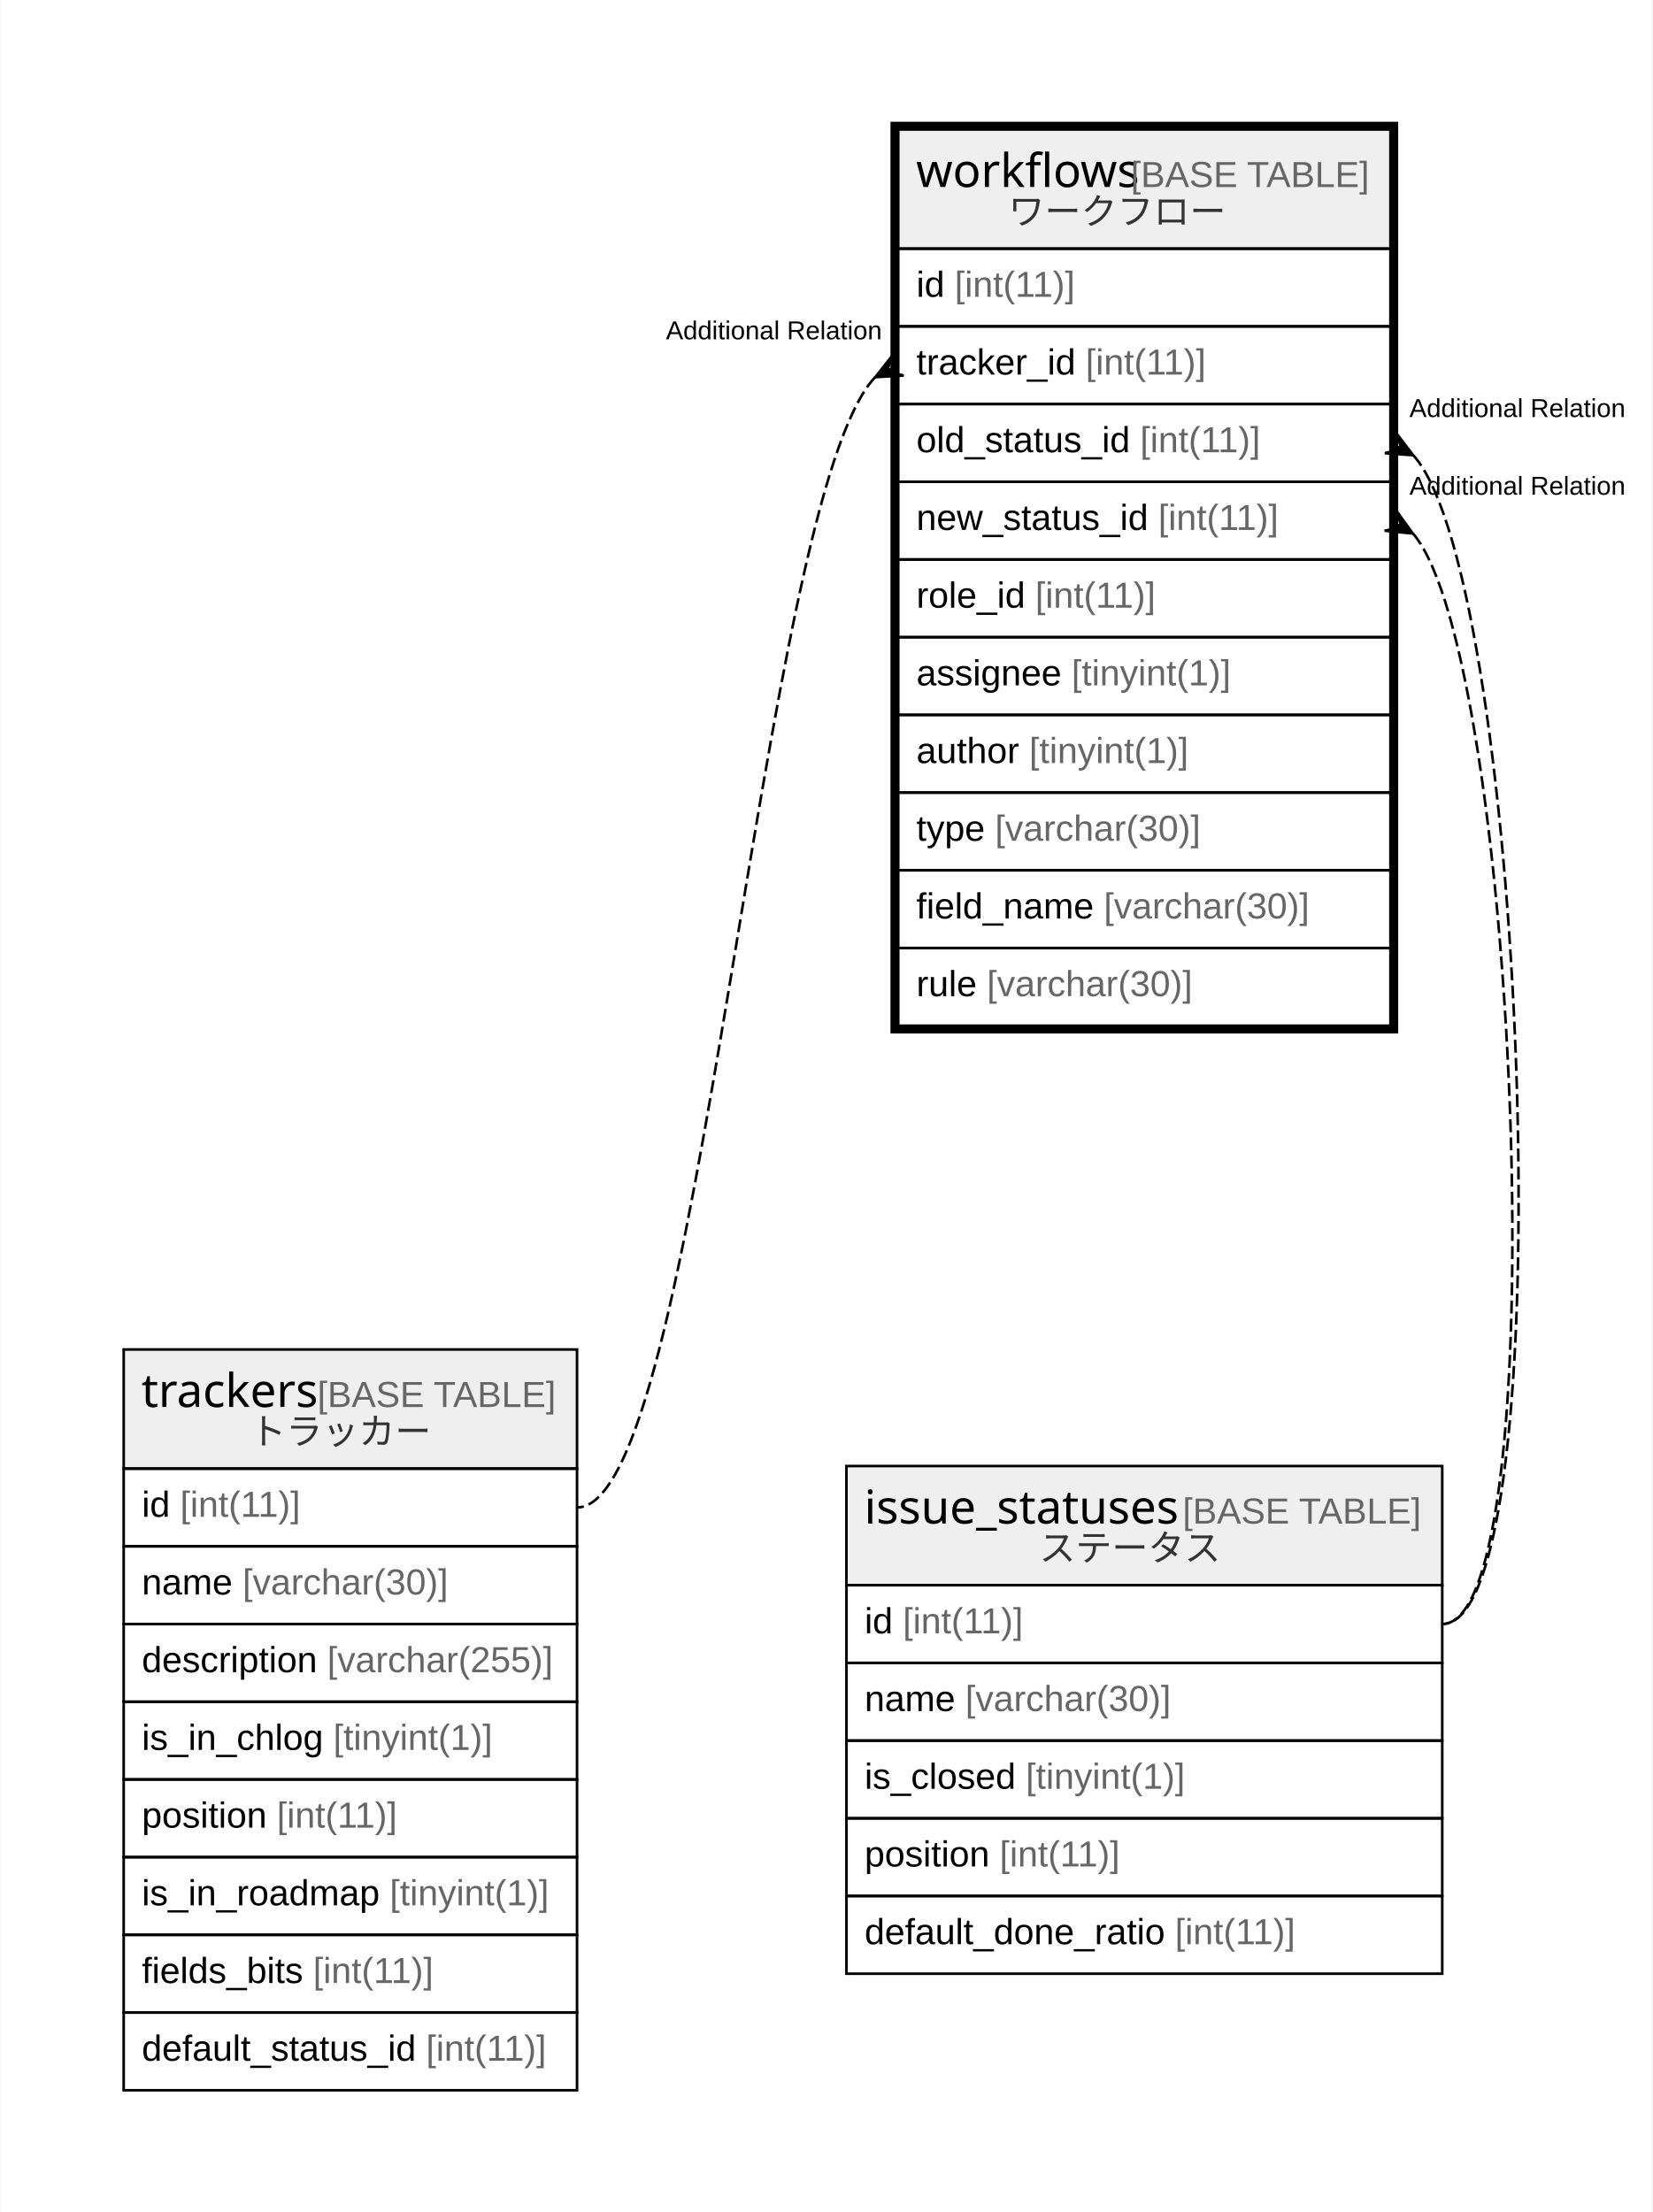
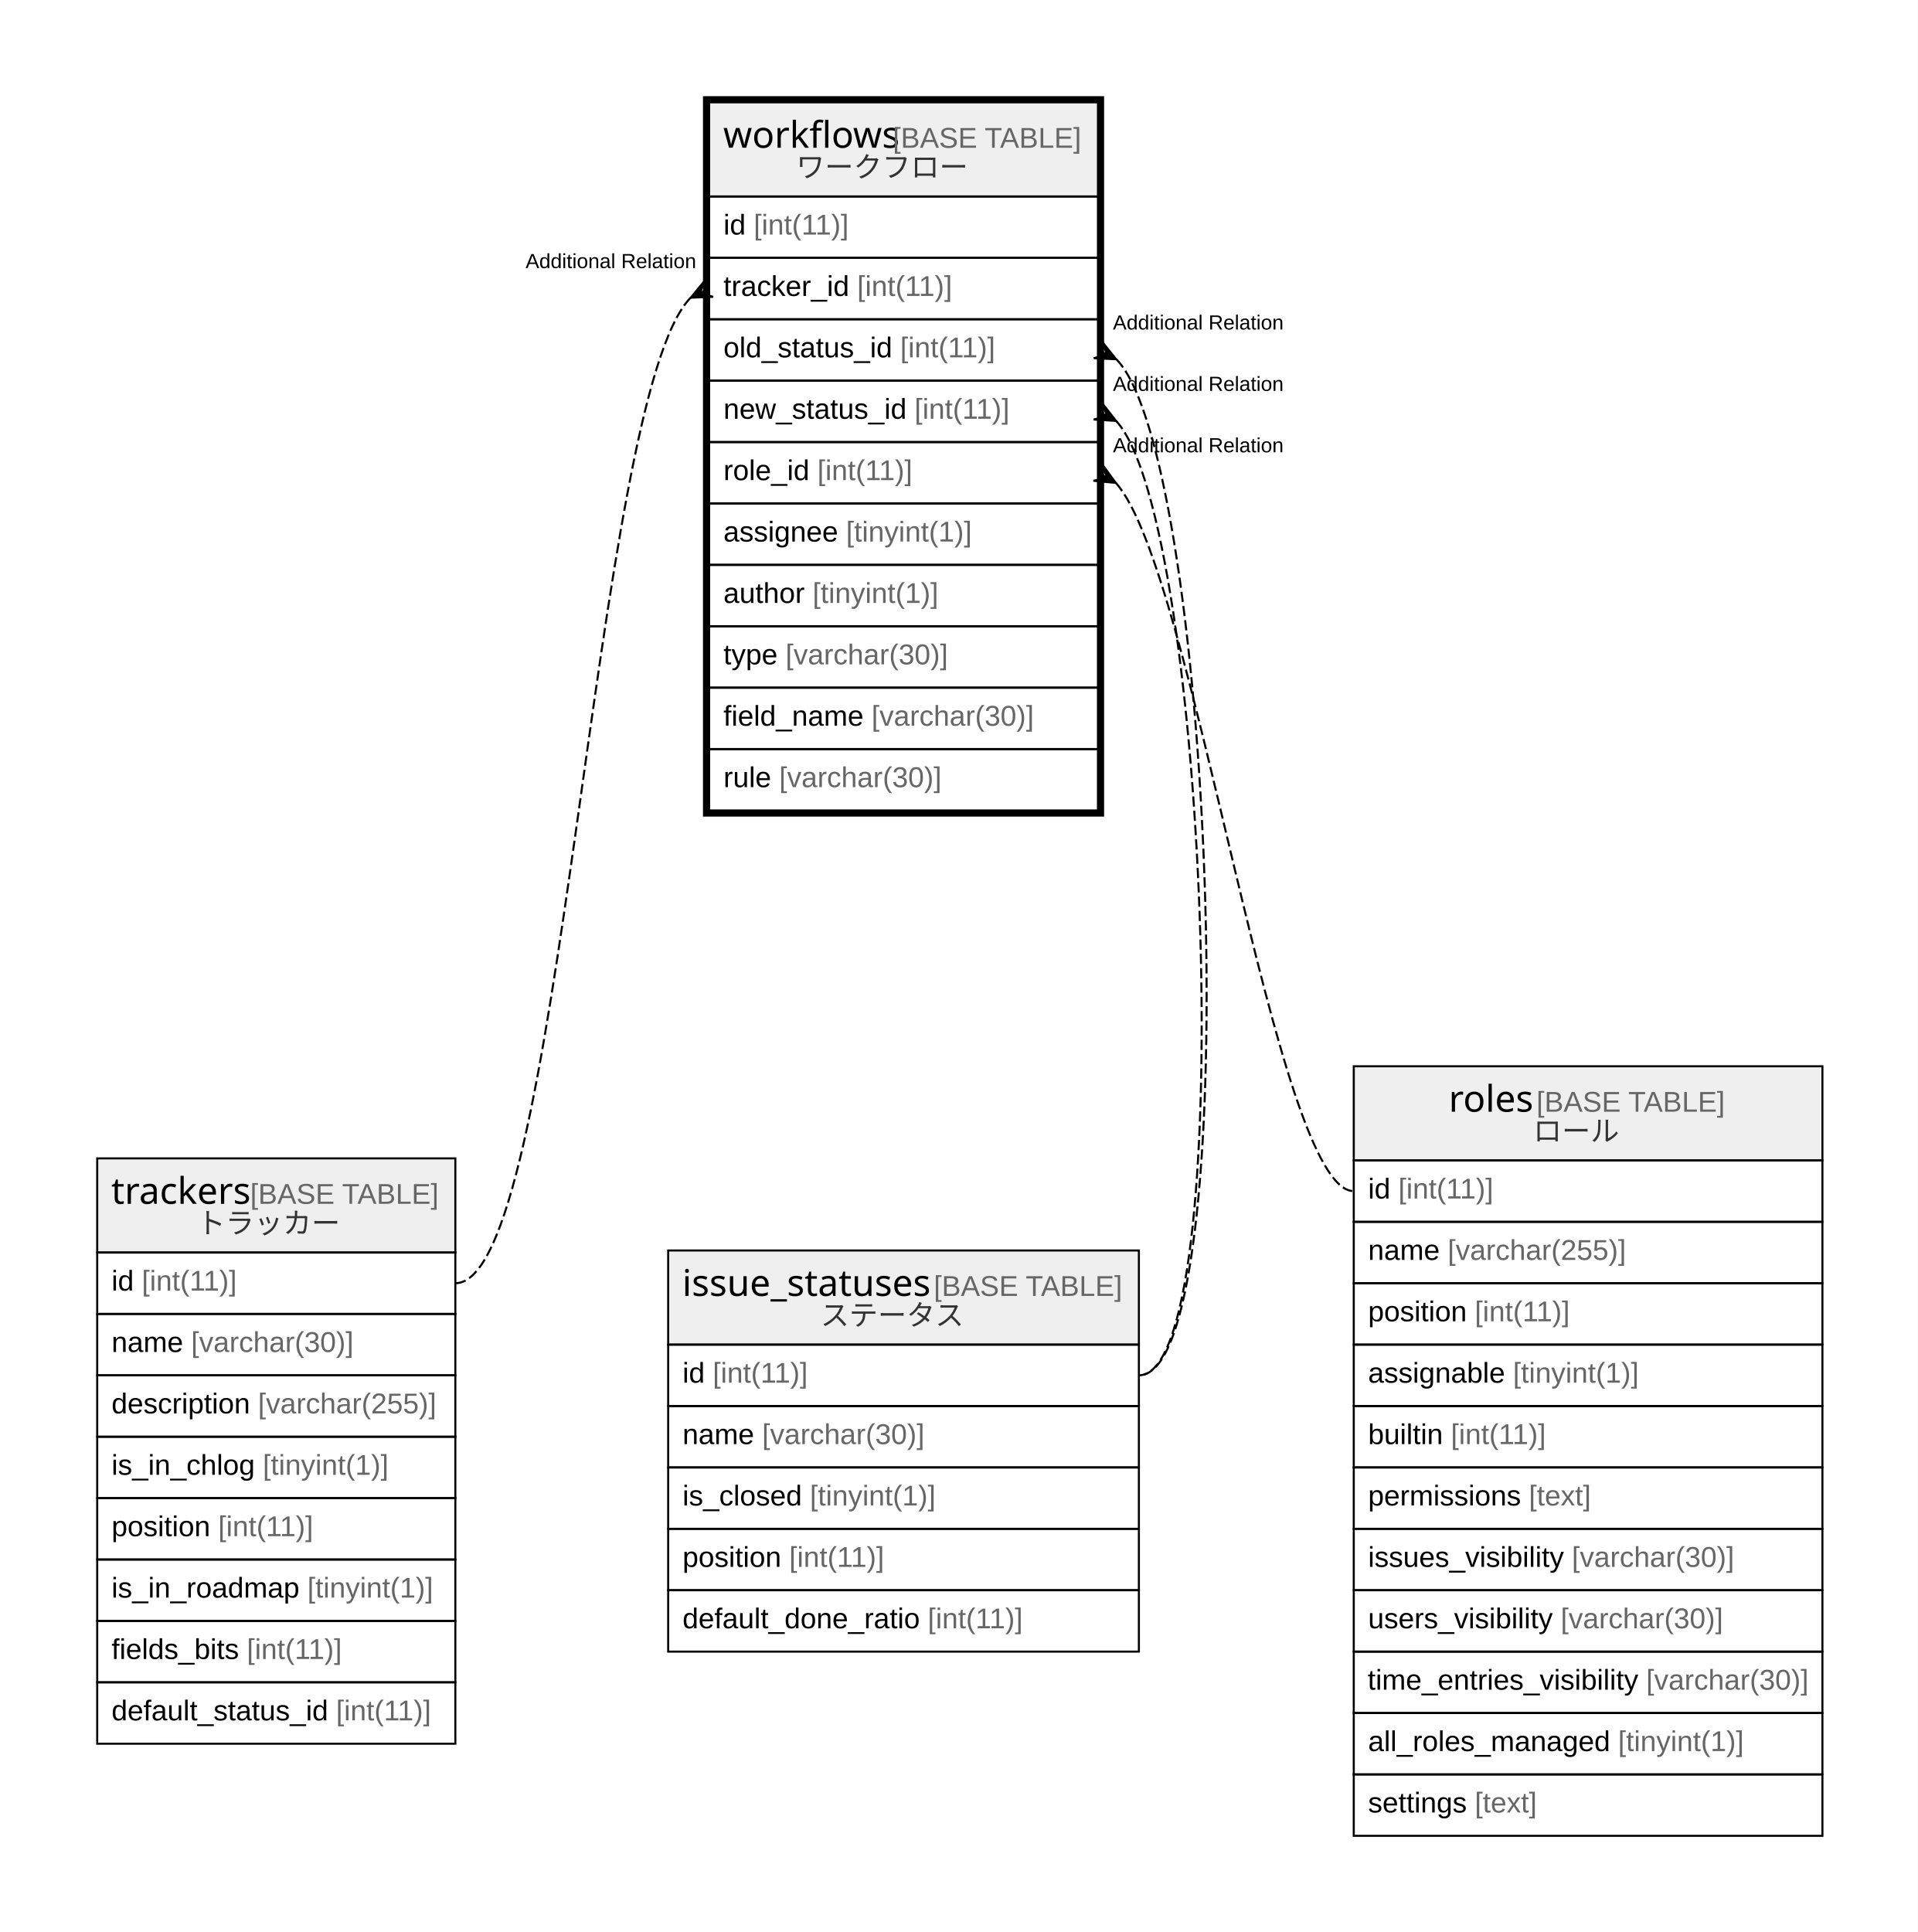
- <svg xmlns="http://www.w3.org/2000/svg" width="638pt" height="854pt" viewBox="0.00 0.00 637.50 854.00">
-   <g id="graph0" class="graph" transform="scale(1 1) rotate(0) translate(4 850)">
-     <polygon fill="#ffffff" stroke="transparent" points="-4,4 -4,-850 633.5,-850 633.5,4 -4,4" />
+ <svg xmlns="http://www.w3.org/2000/svg" width="937pt" height="944pt" viewBox="0.00 0.00 937.00 944.00">
+   <g id="graph0" class="graph" transform="scale(1 1) rotate(0) translate(4 940)">
+     <polygon fill="#ffffff" stroke="transparent" points="-4,4 -4,-940 933,-940 933,4 -4,4" />
    <g id="node1" class="node">
-       <polygon fill="#efefef" stroke="transparent" points="342.5,-754 342.5,-800 532.5,-800 532.5,-754 342.5,-754" />
-       <polygon fill="none" stroke="#000000" points="342.5,-754 342.5,-800 532.5,-800 532.5,-754 342.5,-754" />
-       <text text-anchor="start" x="349.378" y="-777.8" font-family="Arial Bold" font-size="18.00" fill="#000000">workflows</text>
-       <text text-anchor="start" x="428.368" y="-777.8" font-family="Arial" font-size="14.00" fill="#000000"> </text>
-       <text text-anchor="start" x="432.258" y="-777.8" font-family="Arial" font-size="14.00" fill="#666666">[BASE TABLE]</text>
-       <text text-anchor="start" x="385.017" y="-763.4" font-family="Arial" font-size="14.00" fill="#333333">ワークフロー</text>
+       <polygon fill="#efefef" stroke="transparent" points="342.5,-844 342.5,-890 532.5,-890 532.5,-844 342.5,-844" />
+       <polygon fill="none" stroke="#000000" points="342.5,-844 342.5,-890 532.5,-890 532.5,-844 342.5,-844" />
+       <text text-anchor="start" x="349.378" y="-867.8" font-family="Arial Bold" font-size="18.00" fill="#000000">workflows</text>
+       <text text-anchor="start" x="428.368" y="-867.8" font-family="Arial" font-size="14.00" fill="#000000"> </text>
+       <text text-anchor="start" x="432.258" y="-867.8" font-family="Arial" font-size="14.00" fill="#666666">[BASE TABLE]</text>
+       <text text-anchor="start" x="385.017" y="-853.4" font-family="Arial" font-size="14.00" fill="#333333">ワークフロー</text>
+       <polygon fill="none" stroke="#000000" points="342.5,-814 342.5,-844 532.5,-844 532.5,-814 342.5,-814" />
+       <text text-anchor="start" x="349.5" y="-825.4" font-family="Arial" font-size="14.00" fill="#000000">id </text>
+       <text text-anchor="start" x="364.28" y="-825.4" font-family="Arial" font-size="14.00" fill="#666666">[int(11)]</text>
+       <polygon fill="none" stroke="#000000" points="342.5,-784 342.5,-814 532.5,-814 532.5,-784 342.5,-784" />
+       <text text-anchor="start" x="349.5" y="-795.4" font-family="Arial" font-size="14.00" fill="#000000">tracker_id </text>
+       <text text-anchor="start" x="414.839" y="-795.4" font-family="Arial" font-size="14.00" fill="#666666">[int(11)]</text>
+       <polygon fill="none" stroke="#000000" points="342.5,-754 342.5,-784 532.5,-784 532.5,-754 342.5,-754" />
+       <text text-anchor="start" x="349.5" y="-765.4" font-family="Arial" font-size="14.00" fill="#000000">old_status_id </text>
+       <text text-anchor="start" x="435.863" y="-765.4" font-family="Arial" font-size="14.00" fill="#666666">[int(11)]</text>
      <polygon fill="none" stroke="#000000" points="342.5,-724 342.5,-754 532.5,-754 532.5,-724 342.5,-724" />
-       <text text-anchor="start" x="349.5" y="-735.4" font-family="Arial" font-size="14.00" fill="#000000">id </text>
-       <text text-anchor="start" x="364.28" y="-735.4" font-family="Arial" font-size="14.00" fill="#666666">[int(11)]</text>
+       <text text-anchor="start" x="349.5" y="-735.4" font-family="Arial" font-size="14.00" fill="#000000">new_status_id </text>
+       <text text-anchor="start" x="442.863" y="-735.4" font-family="Arial" font-size="14.00" fill="#666666">[int(11)]</text>
      <polygon fill="none" stroke="#000000" points="342.5,-694 342.5,-724 532.5,-724 532.5,-694 342.5,-694" />
-       <text text-anchor="start" x="349.5" y="-705.4" font-family="Arial" font-size="14.00" fill="#000000">tracker_id </text>
-       <text text-anchor="start" x="414.839" y="-705.4" font-family="Arial" font-size="14.00" fill="#666666">[int(11)]</text>
+       <text text-anchor="start" x="349.5" y="-705.4" font-family="Arial" font-size="14.00" fill="#000000">role_id </text>
+       <text text-anchor="start" x="395.395" y="-705.4" font-family="Arial" font-size="14.00" fill="#666666">[int(11)]</text>
      <polygon fill="none" stroke="#000000" points="342.5,-664 342.5,-694 532.5,-694 532.5,-664 342.5,-664" />
-       <text text-anchor="start" x="349.5" y="-675.4" font-family="Arial" font-size="14.00" fill="#000000">old_status_id </text>
-       <text text-anchor="start" x="435.863" y="-675.4" font-family="Arial" font-size="14.00" fill="#666666">[int(11)]</text>
+       <text text-anchor="start" x="349.5" y="-675.4" font-family="Arial" font-size="14.00" fill="#000000">assignee </text>
+       <text text-anchor="start" x="409.41" y="-675.4" font-family="Arial" font-size="14.00" fill="#666666">[tinyint(1)]</text>
      <polygon fill="none" stroke="#000000" points="342.5,-634 342.5,-664 532.5,-664 532.5,-634 342.5,-634" />
-       <text text-anchor="start" x="349.5" y="-645.4" font-family="Arial" font-size="14.00" fill="#000000">new_status_id </text>
-       <text text-anchor="start" x="442.863" y="-645.4" font-family="Arial" font-size="14.00" fill="#666666">[int(11)]</text>
+       <text text-anchor="start" x="349.5" y="-645.4" font-family="Arial" font-size="14.00" fill="#000000">author </text>
+       <text text-anchor="start" x="393.072" y="-645.4" font-family="Arial" font-size="14.00" fill="#666666">[tinyint(1)]</text>
      <polygon fill="none" stroke="#000000" points="342.5,-604 342.5,-634 532.5,-634 532.5,-604 342.5,-604" />
-       <text text-anchor="start" x="349.5" y="-615.4" font-family="Arial" font-size="14.00" fill="#000000">role_id </text>
-       <text text-anchor="start" x="395.395" y="-615.4" font-family="Arial" font-size="14.00" fill="#666666">[int(11)]</text>
+       <text text-anchor="start" x="349.5" y="-615.4" font-family="Arial" font-size="14.00" fill="#000000">type </text>
+       <text text-anchor="start" x="379.846" y="-615.4" font-family="Arial" font-size="14.00" fill="#666666">[varchar(30)]</text>
      <polygon fill="none" stroke="#000000" points="342.5,-574 342.5,-604 532.5,-604 532.5,-574 342.5,-574" />
-       <text text-anchor="start" x="349.5" y="-585.4" font-family="Arial" font-size="14.00" fill="#000000">assignee </text>
-       <text text-anchor="start" x="409.41" y="-585.4" font-family="Arial" font-size="14.00" fill="#666666">[tinyint(1)]</text>
+       <text text-anchor="start" x="349.5" y="-585.4" font-family="Arial" font-size="14.00" fill="#000000">field_name </text>
+       <text text-anchor="start" x="421.851" y="-585.4" font-family="Arial" font-size="14.00" fill="#666666">[varchar(30)]</text>
      <polygon fill="none" stroke="#000000" points="342.5,-544 342.5,-574 532.5,-574 532.5,-544 342.5,-544" />
-       <text text-anchor="start" x="349.5" y="-555.4" font-family="Arial" font-size="14.00" fill="#000000">author </text>
-       <text text-anchor="start" x="393.072" y="-555.4" font-family="Arial" font-size="14.00" fill="#666666">[tinyint(1)]</text>
-       <polygon fill="none" stroke="#000000" points="342.5,-514 342.5,-544 532.5,-544 532.5,-514 342.5,-514" />
-       <text text-anchor="start" x="349.5" y="-525.4" font-family="Arial" font-size="14.00" fill="#000000">type </text>
-       <text text-anchor="start" x="379.846" y="-525.4" font-family="Arial" font-size="14.00" fill="#666666">[varchar(30)]</text>
-       <polygon fill="none" stroke="#000000" points="342.5,-484 342.5,-514 532.5,-514 532.5,-484 342.5,-484" />
-       <text text-anchor="start" x="349.5" y="-495.4" font-family="Arial" font-size="14.00" fill="#000000">field_name </text>
-       <text text-anchor="start" x="421.851" y="-495.4" font-family="Arial" font-size="14.00" fill="#666666">[varchar(30)]</text>
-       <polygon fill="none" stroke="#000000" points="342.5,-454 342.5,-484 532.5,-484 532.5,-454 342.5,-454" />
-       <text text-anchor="start" x="349.5" y="-465.4" font-family="Arial" font-size="14.00" fill="#000000">rule </text>
-       <text text-anchor="start" x="376.723" y="-465.4" font-family="Arial" font-size="14.00" fill="#666666">[varchar(30)]</text>
-       <polygon fill="none" stroke="#000000" stroke-width="3" points="341,-452.5 341,-801.5 534,-801.5 534,-452.5 341,-452.5" />
+       <text text-anchor="start" x="349.5" y="-555.4" font-family="Arial" font-size="14.00" fill="#000000">rule </text>
+       <text text-anchor="start" x="376.723" y="-555.4" font-family="Arial" font-size="14.00" fill="#666666">[varchar(30)]</text>
+       <polygon fill="none" stroke="#000000" stroke-width="3" points="341,-542.5 341,-891.5 534,-891.5 534,-542.5 341,-542.5" />
    </g>
    <g id="node2" class="node">
-       <polygon fill="#efefef" stroke="transparent" points="43.5,-283 43.5,-329 218.5,-329 218.5,-283 43.5,-283" />
-       <polygon fill="none" stroke="#000000" points="43.5,-283 43.5,-329 218.5,-329 218.5,-283 43.5,-283" />
-       <text text-anchor="start" x="50.374" y="-306.8" font-family="Arial Bold" font-size="18.00" fill="#000000">trackers</text>
-       <text text-anchor="start" x="114.373" y="-306.8" font-family="Arial" font-size="14.00" fill="#000000"> </text>
-       <text text-anchor="start" x="118.263" y="-306.8" font-family="Arial" font-size="14.00" fill="#666666">[BASE TABLE]</text>
-       <text text-anchor="start" x="92.209" y="-292.4" font-family="Arial" font-size="14.00" fill="#333333">トラッカー</text>
-       <polygon fill="none" stroke="#000000" points="43.5,-253 43.5,-283 218.5,-283 218.5,-253 43.5,-253" />
-       <text text-anchor="start" x="50.5" y="-264.4" font-family="Arial" font-size="14.00" fill="#000000">id </text>
-       <text text-anchor="start" x="65.28" y="-264.4" font-family="Arial" font-size="14.00" fill="#666666">[int(11)]</text>
-       <polygon fill="none" stroke="#000000" points="43.5,-223 43.5,-253 218.5,-253 218.5,-223 43.5,-223" />
-       <text text-anchor="start" x="50.5" y="-234.4" font-family="Arial" font-size="14.00" fill="#000000">name </text>
-       <text text-anchor="start" x="89.399" y="-234.4" font-family="Arial" font-size="14.00" fill="#666666">[varchar(30)]</text>
-       <polygon fill="none" stroke="#000000" points="43.5,-193 43.5,-223 218.5,-223 218.5,-193 43.5,-193" />
-       <text text-anchor="start" x="50.5" y="-204.4" font-family="Arial" font-size="14.00" fill="#000000">description </text>
-       <text text-anchor="start" x="122.068" y="-204.4" font-family="Arial" font-size="14.00" fill="#666666">[varchar(255)]</text>
-       <polygon fill="none" stroke="#000000" points="43.5,-163 43.5,-193 218.5,-193 218.5,-163 43.5,-163" />
-       <text text-anchor="start" x="50.5" y="-174.4" font-family="Arial" font-size="14.00" fill="#000000">is_in_chlog </text>
-       <text text-anchor="start" x="124.406" y="-174.4" font-family="Arial" font-size="14.00" fill="#666666">[tinyint(1)]</text>
-       <polygon fill="none" stroke="#000000" points="43.5,-133 43.5,-163 218.5,-163 218.5,-133 43.5,-133" />
-       <text text-anchor="start" x="50.5" y="-144.4" font-family="Arial" font-size="14.00" fill="#000000">position </text>
-       <text text-anchor="start" x="102.625" y="-144.4" font-family="Arial" font-size="14.00" fill="#666666">[int(11)]</text>
-       <polygon fill="none" stroke="#000000" points="43.5,-103 43.5,-133 218.5,-133 218.5,-103 43.5,-103" />
-       <text text-anchor="start" x="50.5" y="-114.4" font-family="Arial" font-size="14.00" fill="#000000">is_in_roadmap </text>
-       <text text-anchor="start" x="146.186" y="-114.4" font-family="Arial" font-size="14.00" fill="#666666">[tinyint(1)]</text>
-       <polygon fill="none" stroke="#000000" points="43.5,-73 43.5,-103 218.5,-103 218.5,-73 43.5,-73" />
-       <text text-anchor="start" x="50.5" y="-84.4" font-family="Arial" font-size="14.00" fill="#000000">fields_bits </text>
-       <text text-anchor="start" x="116.622" y="-84.4" font-family="Arial" font-size="14.00" fill="#666666">[int(11)]</text>
-       <polygon fill="none" stroke="#000000" points="43.5,-43 43.5,-73 218.5,-73 218.5,-43 43.5,-43" />
-       <text text-anchor="start" x="50.5" y="-54.4" font-family="Arial" font-size="14.00" fill="#000000">default_status_id </text>
-       <text text-anchor="start" x="160.21" y="-54.4" font-family="Arial" font-size="14.00" fill="#666666">[int(11)]</text>
+       <polygon fill="#efefef" stroke="transparent" points="43.5,-328 43.5,-374 218.5,-374 218.5,-328 43.5,-328" />
+       <polygon fill="none" stroke="#000000" points="43.5,-328 43.5,-374 218.5,-374 218.5,-328 43.5,-328" />
+       <text text-anchor="start" x="50.374" y="-351.8" font-family="Arial Bold" font-size="18.00" fill="#000000">trackers</text>
+       <text text-anchor="start" x="114.373" y="-351.8" font-family="Arial" font-size="14.00" fill="#000000"> </text>
+       <text text-anchor="start" x="118.263" y="-351.8" font-family="Arial" font-size="14.00" fill="#666666">[BASE TABLE]</text>
+       <text text-anchor="start" x="92.209" y="-337.4" font-family="Arial" font-size="14.00" fill="#333333">トラッカー</text>
+       <polygon fill="none" stroke="#000000" points="43.5,-298 43.5,-328 218.5,-328 218.5,-298 43.5,-298" />
+       <text text-anchor="start" x="50.5" y="-309.4" font-family="Arial" font-size="14.00" fill="#000000">id </text>
+       <text text-anchor="start" x="65.28" y="-309.4" font-family="Arial" font-size="14.00" fill="#666666">[int(11)]</text>
+       <polygon fill="none" stroke="#000000" points="43.5,-268 43.5,-298 218.5,-298 218.5,-268 43.5,-268" />
+       <text text-anchor="start" x="50.5" y="-279.4" font-family="Arial" font-size="14.00" fill="#000000">name </text>
+       <text text-anchor="start" x="89.399" y="-279.4" font-family="Arial" font-size="14.00" fill="#666666">[varchar(30)]</text>
+       <polygon fill="none" stroke="#000000" points="43.5,-238 43.5,-268 218.5,-268 218.5,-238 43.5,-238" />
+       <text text-anchor="start" x="50.5" y="-249.4" font-family="Arial" font-size="14.00" fill="#000000">description </text>
+       <text text-anchor="start" x="122.068" y="-249.4" font-family="Arial" font-size="14.00" fill="#666666">[varchar(255)]</text>
+       <polygon fill="none" stroke="#000000" points="43.5,-208 43.5,-238 218.5,-238 218.5,-208 43.5,-208" />
+       <text text-anchor="start" x="50.5" y="-219.4" font-family="Arial" font-size="14.00" fill="#000000">is_in_chlog </text>
+       <text text-anchor="start" x="124.406" y="-219.4" font-family="Arial" font-size="14.00" fill="#666666">[tinyint(1)]</text>
+       <polygon fill="none" stroke="#000000" points="43.5,-178 43.5,-208 218.5,-208 218.5,-178 43.5,-178" />
+       <text text-anchor="start" x="50.5" y="-189.4" font-family="Arial" font-size="14.00" fill="#000000">position </text>
+       <text text-anchor="start" x="102.625" y="-189.4" font-family="Arial" font-size="14.00" fill="#666666">[int(11)]</text>
+       <polygon fill="none" stroke="#000000" points="43.5,-148 43.5,-178 218.5,-178 218.5,-148 43.5,-148" />
+       <text text-anchor="start" x="50.5" y="-159.4" font-family="Arial" font-size="14.00" fill="#000000">is_in_roadmap </text>
+       <text text-anchor="start" x="146.186" y="-159.4" font-family="Arial" font-size="14.00" fill="#666666">[tinyint(1)]</text>
+       <polygon fill="none" stroke="#000000" points="43.5,-118 43.5,-148 218.5,-148 218.5,-118 43.5,-118" />
+       <text text-anchor="start" x="50.5" y="-129.4" font-family="Arial" font-size="14.00" fill="#000000">fields_bits </text>
+       <text text-anchor="start" x="116.622" y="-129.4" font-family="Arial" font-size="14.00" fill="#666666">[int(11)]</text>
+       <polygon fill="none" stroke="#000000" points="43.5,-88 43.5,-118 218.5,-118 218.5,-88 43.5,-88" />
+       <text text-anchor="start" x="50.5" y="-99.4" font-family="Arial" font-size="14.00" fill="#000000">default_status_id </text>
+       <text text-anchor="start" x="160.21" y="-99.4" font-family="Arial" font-size="14.00" fill="#666666">[int(11)]</text>
    </g>
    <g id="edge1" class="edge">
-       <path fill="none" stroke="#000000" stroke-dasharray="5,2" d="M333.557,-704.346C288.806,-657.214 266.318,-268 218.5,-268" />
-       <polygon fill="#000000" stroke="#000000" points="333.63,-704.383 340.423,-712.992 338.065,-706.692 342.5,-709 342.5,-709 342.5,-709 338.065,-706.692 344.577,-705.008 333.63,-704.383 333.63,-704.383" />
-       <text text-anchor="start" x="252.825" y="-719" font-family="Arial" font-size="10.00" fill="#000000">Additional Relation</text>
+       <path fill="none" stroke="#000000" stroke-dasharray="5,2" d="M333.43,-794.499C285.211,-745.505 271.073,-313 218.5,-313" />
+       <polygon fill="#000000" stroke="#000000" points="333.542,-794.555 340.5,-803.031 338.021,-796.777 342.5,-799 342.5,-799 342.5,-799 338.021,-796.777 344.5,-794.969 333.542,-794.555 333.542,-794.555" />
+       <text text-anchor="start" x="252.825" y="-809" font-family="Arial" font-size="10.00" fill="#000000">Additional Relation</text>
    </g>
    <g id="node3" class="node">
-       <polygon fill="#efefef" stroke="transparent" points="322.5,-238 322.5,-284 552.5,-284 552.5,-238 322.5,-238" />
-       <polygon fill="none" stroke="#000000" points="322.5,-238 322.5,-284 552.5,-284 552.5,-238 322.5,-238" />
-       <text text-anchor="start" x="329.355" y="-261.8" font-family="Arial Bold" font-size="18.00" fill="#000000">issue_statuses</text>
-       <text text-anchor="start" x="448.391" y="-261.8" font-family="Arial" font-size="14.00" fill="#000000"> </text>
-       <text text-anchor="start" x="452.282" y="-261.8" font-family="Arial" font-size="14.00" fill="#666666">[BASE TABLE]</text>
-       <text text-anchor="start" x="396.945" y="-247.4" font-family="Arial" font-size="14.00" fill="#333333">ステータス</text>
-       <polygon fill="none" stroke="#000000" points="322.5,-208 322.5,-238 552.5,-238 552.5,-208 322.5,-208" />
-       <text text-anchor="start" x="329.5" y="-219.4" font-family="Arial" font-size="14.00" fill="#000000">id </text>
-       <text text-anchor="start" x="344.28" y="-219.4" font-family="Arial" font-size="14.00" fill="#666666">[int(11)]</text>
-       <polygon fill="none" stroke="#000000" points="322.5,-178 322.5,-208 552.5,-208 552.5,-178 322.5,-178" />
-       <text text-anchor="start" x="329.5" y="-189.4" font-family="Arial" font-size="14.00" fill="#000000">name </text>
-       <text text-anchor="start" x="368.399" y="-189.4" font-family="Arial" font-size="14.00" fill="#666666">[varchar(30)]</text>
-       <polygon fill="none" stroke="#000000" points="322.5,-148 322.5,-178 552.5,-178 552.5,-148 322.5,-148" />
-       <text text-anchor="start" x="329.5" y="-159.4" font-family="Arial" font-size="14.00" fill="#000000">is_closed </text>
-       <text text-anchor="start" x="391.734" y="-159.4" font-family="Arial" font-size="14.00" fill="#666666">[tinyint(1)]</text>
-       <polygon fill="none" stroke="#000000" points="322.5,-118 322.5,-148 552.5,-148 552.5,-118 322.5,-118" />
-       <text text-anchor="start" x="329.5" y="-129.4" font-family="Arial" font-size="14.00" fill="#000000">position </text>
-       <text text-anchor="start" x="381.625" y="-129.4" font-family="Arial" font-size="14.00" fill="#666666">[int(11)]</text>
-       <polygon fill="none" stroke="#000000" points="322.5,-88 322.5,-118 552.5,-118 552.5,-88 322.5,-88" />
-       <text text-anchor="start" x="329.5" y="-99.4" font-family="Arial" font-size="14.00" fill="#000000">default_done_ratio </text>
-       <text text-anchor="start" x="449.327" y="-99.4" font-family="Arial" font-size="14.00" fill="#666666">[int(11)]</text>
+       <polygon fill="#efefef" stroke="transparent" points="322.5,-283 322.5,-329 552.5,-329 552.5,-283 322.5,-283" />
+       <polygon fill="none" stroke="#000000" points="322.5,-283 322.5,-329 552.5,-329 552.5,-283 322.5,-283" />
+       <text text-anchor="start" x="329.355" y="-306.8" font-family="Arial Bold" font-size="18.00" fill="#000000">issue_statuses</text>
+       <text text-anchor="start" x="448.391" y="-306.8" font-family="Arial" font-size="14.00" fill="#000000"> </text>
+       <text text-anchor="start" x="452.282" y="-306.8" font-family="Arial" font-size="14.00" fill="#666666">[BASE TABLE]</text>
+       <text text-anchor="start" x="396.945" y="-292.4" font-family="Arial" font-size="14.00" fill="#333333">ステータス</text>
+       <polygon fill="none" stroke="#000000" points="322.5,-253 322.5,-283 552.5,-283 552.5,-253 322.5,-253" />
+       <text text-anchor="start" x="329.5" y="-264.4" font-family="Arial" font-size="14.00" fill="#000000">id </text>
+       <text text-anchor="start" x="344.28" y="-264.4" font-family="Arial" font-size="14.00" fill="#666666">[int(11)]</text>
+       <polygon fill="none" stroke="#000000" points="322.5,-223 322.5,-253 552.5,-253 552.5,-223 322.5,-223" />
+       <text text-anchor="start" x="329.5" y="-234.4" font-family="Arial" font-size="14.00" fill="#000000">name </text>
+       <text text-anchor="start" x="368.399" y="-234.4" font-family="Arial" font-size="14.00" fill="#666666">[varchar(30)]</text>
+       <polygon fill="none" stroke="#000000" points="322.5,-193 322.5,-223 552.5,-223 552.5,-193 322.5,-193" />
+       <text text-anchor="start" x="329.5" y="-204.4" font-family="Arial" font-size="14.00" fill="#000000">is_closed </text>
+       <text text-anchor="start" x="391.734" y="-204.4" font-family="Arial" font-size="14.00" fill="#666666">[tinyint(1)]</text>
+       <polygon fill="none" stroke="#000000" points="322.5,-163 322.5,-193 552.5,-193 552.5,-163 322.5,-163" />
+       <text text-anchor="start" x="329.5" y="-174.4" font-family="Arial" font-size="14.00" fill="#000000">position </text>
+       <text text-anchor="start" x="381.625" y="-174.4" font-family="Arial" font-size="14.00" fill="#666666">[int(11)]</text>
+       <polygon fill="none" stroke="#000000" points="322.5,-133 322.5,-163 552.5,-163 552.5,-133 322.5,-133" />
+       <text text-anchor="start" x="329.5" y="-144.4" font-family="Arial" font-size="14.00" fill="#000000">default_done_ratio </text>
+       <text text-anchor="start" x="449.327" y="-144.4" font-family="Arial" font-size="14.00" fill="#666666">[int(11)]</text>
    </g>
    <g id="edge2" class="edge">
-       <path fill="none" stroke="#000000" stroke-dasharray="5,2" d="M541.365,-674.187C585.378,-625.453 600.145,-223 552.5,-223" />
-       <polygon fill="#000000" stroke="#000000" points="541.289,-674.229 530.353,-675.045 536.894,-676.615 532.5,-679 532.5,-679 532.5,-679 536.894,-676.615 534.647,-682.955 541.289,-674.229 541.289,-674.229" />
-       <text text-anchor="start" x="539.824" y="-689" font-family="Arial" font-size="10.00" fill="#000000">Additional Relation</text>
+       <path fill="none" stroke="#000000" stroke-dasharray="5,2" d="M541.616,-764.36C590.234,-713.853 605.056,-268 552.5,-268" />
+       <polygon fill="#000000" stroke="#000000" points="541.412,-764.464 530.459,-764.99 536.956,-766.732 532.5,-769 532.5,-769 532.5,-769 536.956,-766.732 534.541,-773.01 541.412,-764.464 541.412,-764.464" />
+       <text text-anchor="start" x="539.824" y="-779" font-family="Arial" font-size="10.00" fill="#000000">Additional Relation</text>
    </g>
    <g id="edge3" class="edge">
-       <path fill="none" stroke="#000000" stroke-dasharray="5,2" d="M541.31,-643.919C582.184,-595.856 596.831,-223 552.5,-223" />
-       <polygon fill="#000000" stroke="#000000" points="541.163,-644.004 530.252,-645.102 536.831,-646.502 532.5,-649 532.5,-649 532.5,-649 536.831,-646.502 534.748,-652.898 541.163,-644.004 541.163,-644.004" />
-       <text text-anchor="start" x="539.824" y="-659" font-family="Arial" font-size="10.00" fill="#000000">Additional Relation</text>
+       <path fill="none" stroke="#000000" stroke-dasharray="5,2" d="M541.366,-734.338C586.976,-685.422 601.811,-268 552.5,-268" />
+       <polygon fill="#000000" stroke="#000000" points="541.351,-734.346 530.406,-735.017 536.926,-736.673 532.5,-739 532.5,-739 532.5,-739 536.926,-736.673 534.594,-742.983 541.351,-734.346 541.351,-734.346" />
+       <text text-anchor="start" x="539.824" y="-749" font-family="Arial" font-size="10.00" fill="#000000">Additional Relation</text>
+     </g>
+     <g id="node4" class="node">
+       <polygon fill="#efefef" stroke="transparent" points="657.5,-373 657.5,-419 886.5,-419 886.5,-373 657.5,-373" />
+       <polygon fill="none" stroke="#000000" points="657.5,-373 657.5,-419 886.5,-419 886.5,-373 657.5,-373" />
+       <text text-anchor="start" x="703.874" y="-396.8" font-family="Arial Bold" font-size="18.00" fill="#000000">roles</text>
+       <text text-anchor="start" x="742.872" y="-396.8" font-family="Arial" font-size="14.00" fill="#000000"> </text>
+       <text text-anchor="start" x="746.763" y="-396.8" font-family="Arial" font-size="14.00" fill="#666666">[BASE TABLE]</text>
+       <text text-anchor="start" x="745.175" y="-382.4" font-family="Arial" font-size="14.00" fill="#333333">ロール</text>
+       <polygon fill="none" stroke="#000000" points="657.5,-343 657.5,-373 886.5,-373 886.5,-343 657.5,-343" />
+       <text text-anchor="start" x="664.5" y="-354.4" font-family="Arial" font-size="14.00" fill="#000000">id </text>
+       <text text-anchor="start" x="679.28" y="-354.4" font-family="Arial" font-size="14.00" fill="#666666">[int(11)]</text>
+       <polygon fill="none" stroke="#000000" points="657.5,-313 657.5,-343 886.5,-343 886.5,-313 657.5,-313" />
+       <text text-anchor="start" x="664.5" y="-324.4" font-family="Arial" font-size="14.00" fill="#000000">name </text>
+       <text text-anchor="start" x="703.399" y="-324.4" font-family="Arial" font-size="14.00" fill="#666666">[varchar(255)]</text>
+       <polygon fill="none" stroke="#000000" points="657.5,-283 657.5,-313 886.5,-313 886.5,-283 657.5,-283" />
+       <text text-anchor="start" x="664.5" y="-294.4" font-family="Arial" font-size="14.00" fill="#000000">position </text>
+       <text text-anchor="start" x="716.625" y="-294.4" font-family="Arial" font-size="14.00" fill="#666666">[int(11)]</text>
+       <polygon fill="none" stroke="#000000" points="657.5,-253 657.5,-283 886.5,-283 886.5,-253 657.5,-253" />
+       <text text-anchor="start" x="664.5" y="-264.4" font-family="Arial" font-size="14.00" fill="#000000">assignable </text>
+       <text text-anchor="start" x="735.299" y="-264.4" font-family="Arial" font-size="14.00" fill="#666666">[tinyint(1)]</text>
+       <polygon fill="none" stroke="#000000" points="657.5,-223 657.5,-253 886.5,-253 886.5,-223 657.5,-223" />
+       <text text-anchor="start" x="664.5" y="-234.4" font-family="Arial" font-size="14.00" fill="#000000">builtin </text>
+       <text text-anchor="start" x="704.949" y="-234.4" font-family="Arial" font-size="14.00" fill="#666666">[int(11)]</text>
+       <polygon fill="none" stroke="#000000" points="657.5,-193 657.5,-223 886.5,-223 886.5,-193 657.5,-193" />
+       <text text-anchor="start" x="664.5" y="-204.4" font-family="Arial" font-size="14.00" fill="#000000">permissions </text>
+       <text text-anchor="start" x="743.055" y="-204.4" font-family="Arial" font-size="14.00" fill="#666666">[text]</text>
+       <polygon fill="none" stroke="#000000" points="657.5,-163 657.5,-193 886.5,-193 886.5,-163 657.5,-163" />
+       <text text-anchor="start" x="664.5" y="-174.4" font-family="Arial" font-size="14.00" fill="#000000">issues_visibility </text>
+       <text text-anchor="start" x="764.051" y="-174.4" font-family="Arial" font-size="14.00" fill="#666666">[varchar(30)]</text>
+       <polygon fill="none" stroke="#000000" points="657.5,-133 657.5,-163 886.5,-163 886.5,-133 657.5,-133" />
+       <text text-anchor="start" x="664.5" y="-144.4" font-family="Arial" font-size="14.00" fill="#000000">users_visibility </text>
+       <text text-anchor="start" x="758.605" y="-144.4" font-family="Arial" font-size="14.00" fill="#666666">[varchar(30)]</text>
+       <polygon fill="none" stroke="#000000" points="657.5,-103 657.5,-133 886.5,-133 886.5,-103 657.5,-103" />
+       <text text-anchor="start" x="664.278" y="-114.4" font-family="Arial" font-size="14.00" fill="#000000">time_entries_visibility </text>
+       <text text-anchor="start" x="800.386" y="-114.4" font-family="Arial" font-size="14.00" fill="#666666">[varchar(30)]</text>
+       <polygon fill="none" stroke="#000000" points="657.5,-73 657.5,-103 886.5,-103 886.5,-73 657.5,-73" />
+       <text text-anchor="start" x="664.5" y="-84.4" font-family="Arial" font-size="14.00" fill="#000000">all_roles_managed </text>
+       <text text-anchor="start" x="786.64" y="-84.4" font-family="Arial" font-size="14.00" fill="#666666">[tinyint(1)]</text>
+       <polygon fill="none" stroke="#000000" points="657.5,-43 657.5,-73 886.5,-73 886.5,-43 657.5,-43" />
+       <text text-anchor="start" x="664.5" y="-54.4" font-family="Arial" font-size="14.00" fill="#000000">settings </text>
+       <text text-anchor="start" x="716.626" y="-54.4" font-family="Arial" font-size="14.00" fill="#666666">[text]</text>
+     </g>
+     <g id="edge4" class="edge">
+       <path fill="none" stroke="#000000" stroke-dasharray="5,2" d="M541.244,-704.038C579.83,-661.376 619.012,-358 657.5,-358" />
+       <polygon fill="#000000" stroke="#000000" points="541.197,-704.065 530.279,-705.086 536.849,-706.532 532.5,-709 532.5,-709 532.5,-709 536.849,-706.532 534.721,-712.914 541.197,-704.065 541.197,-704.065" />
+       <text text-anchor="start" x="539.824" y="-719" font-family="Arial" font-size="10.00" fill="#000000">Additional Relation</text>
    </g>
  </g>
</svg>
